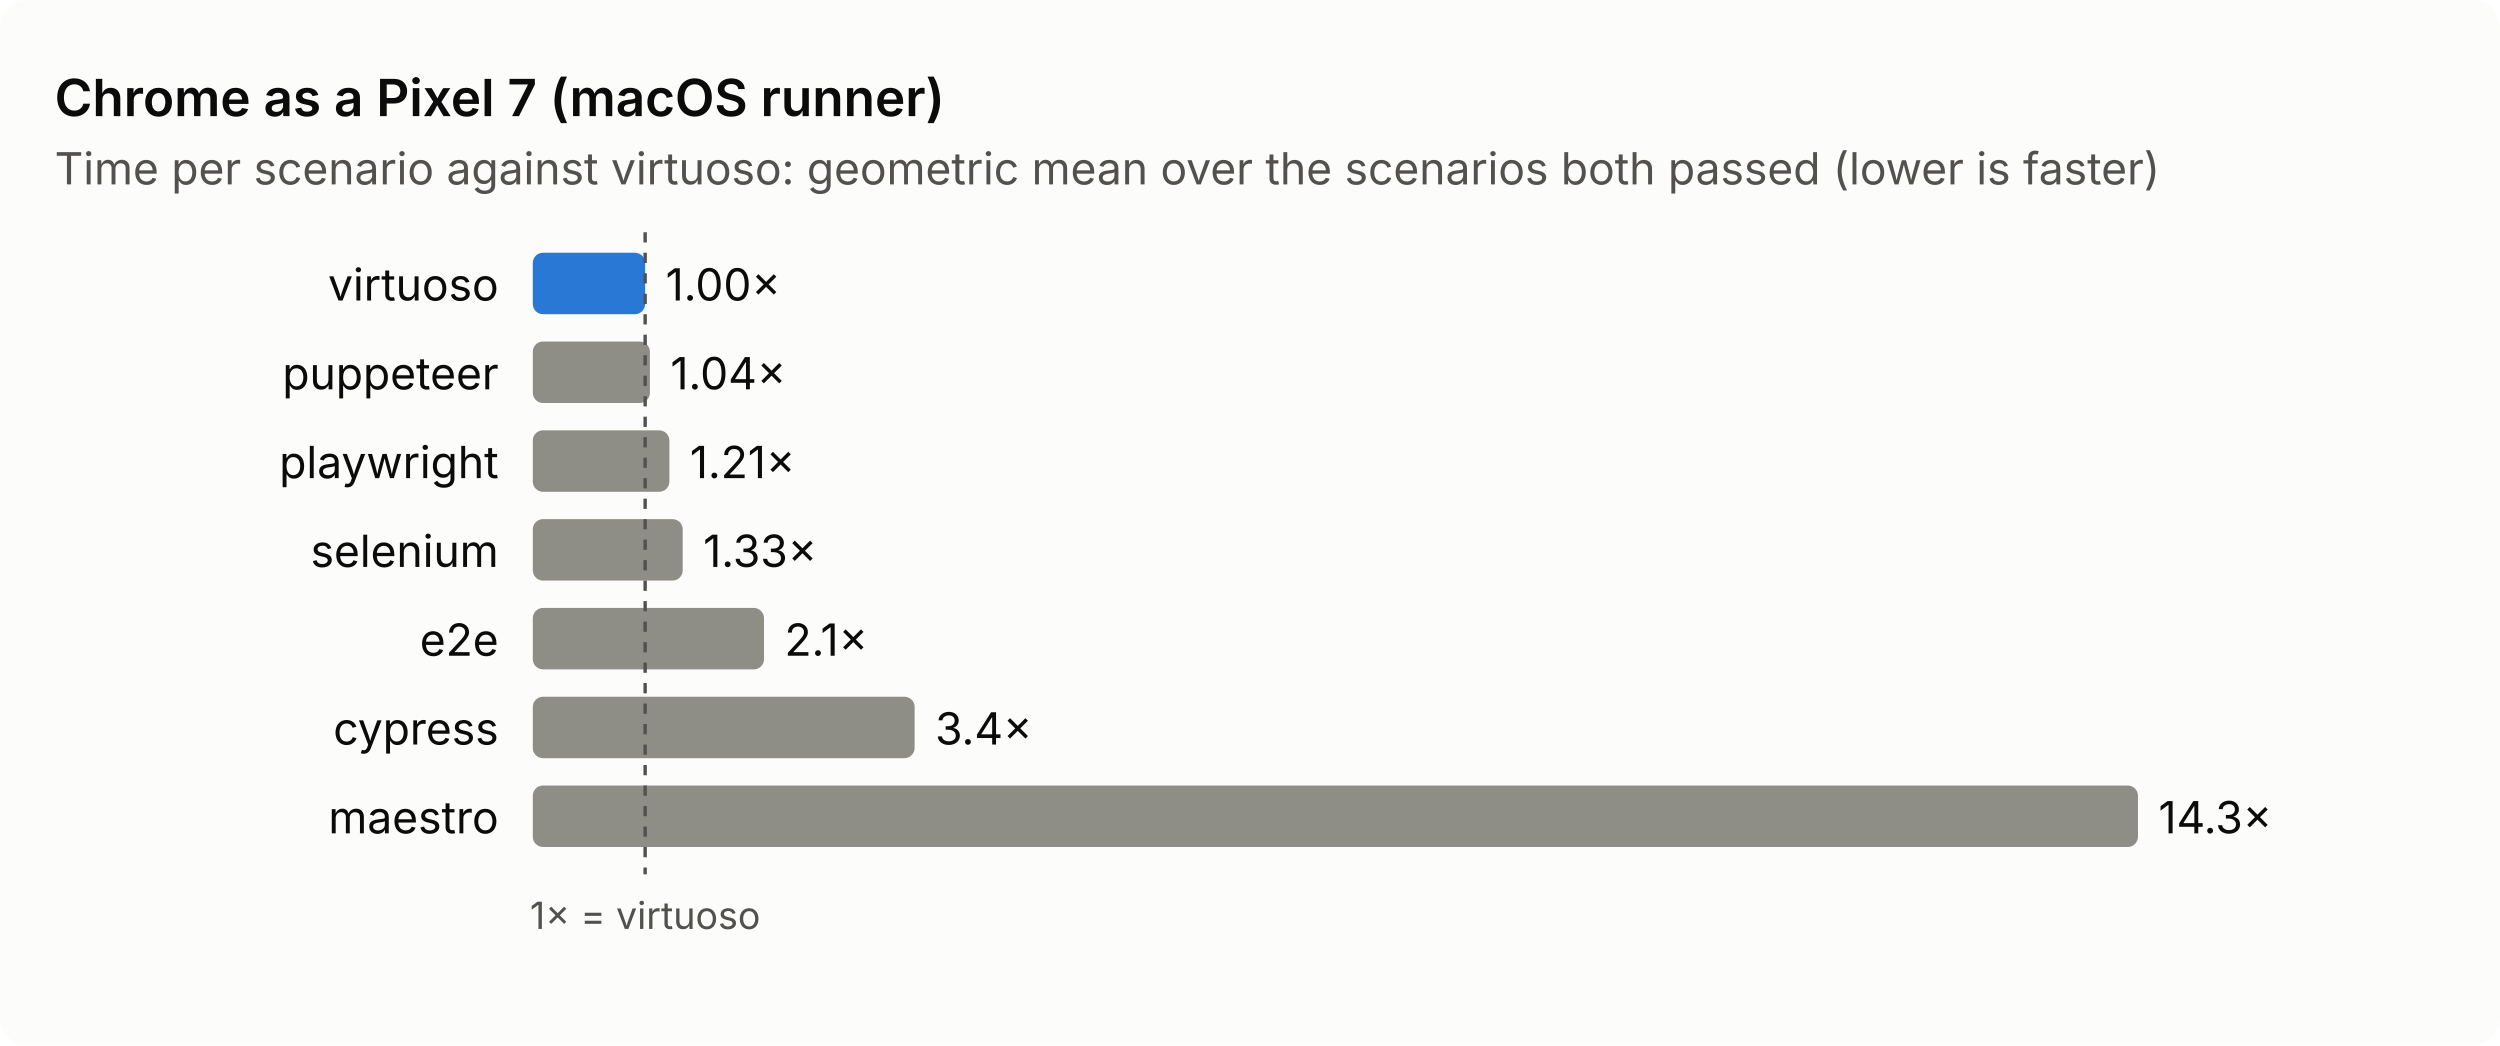
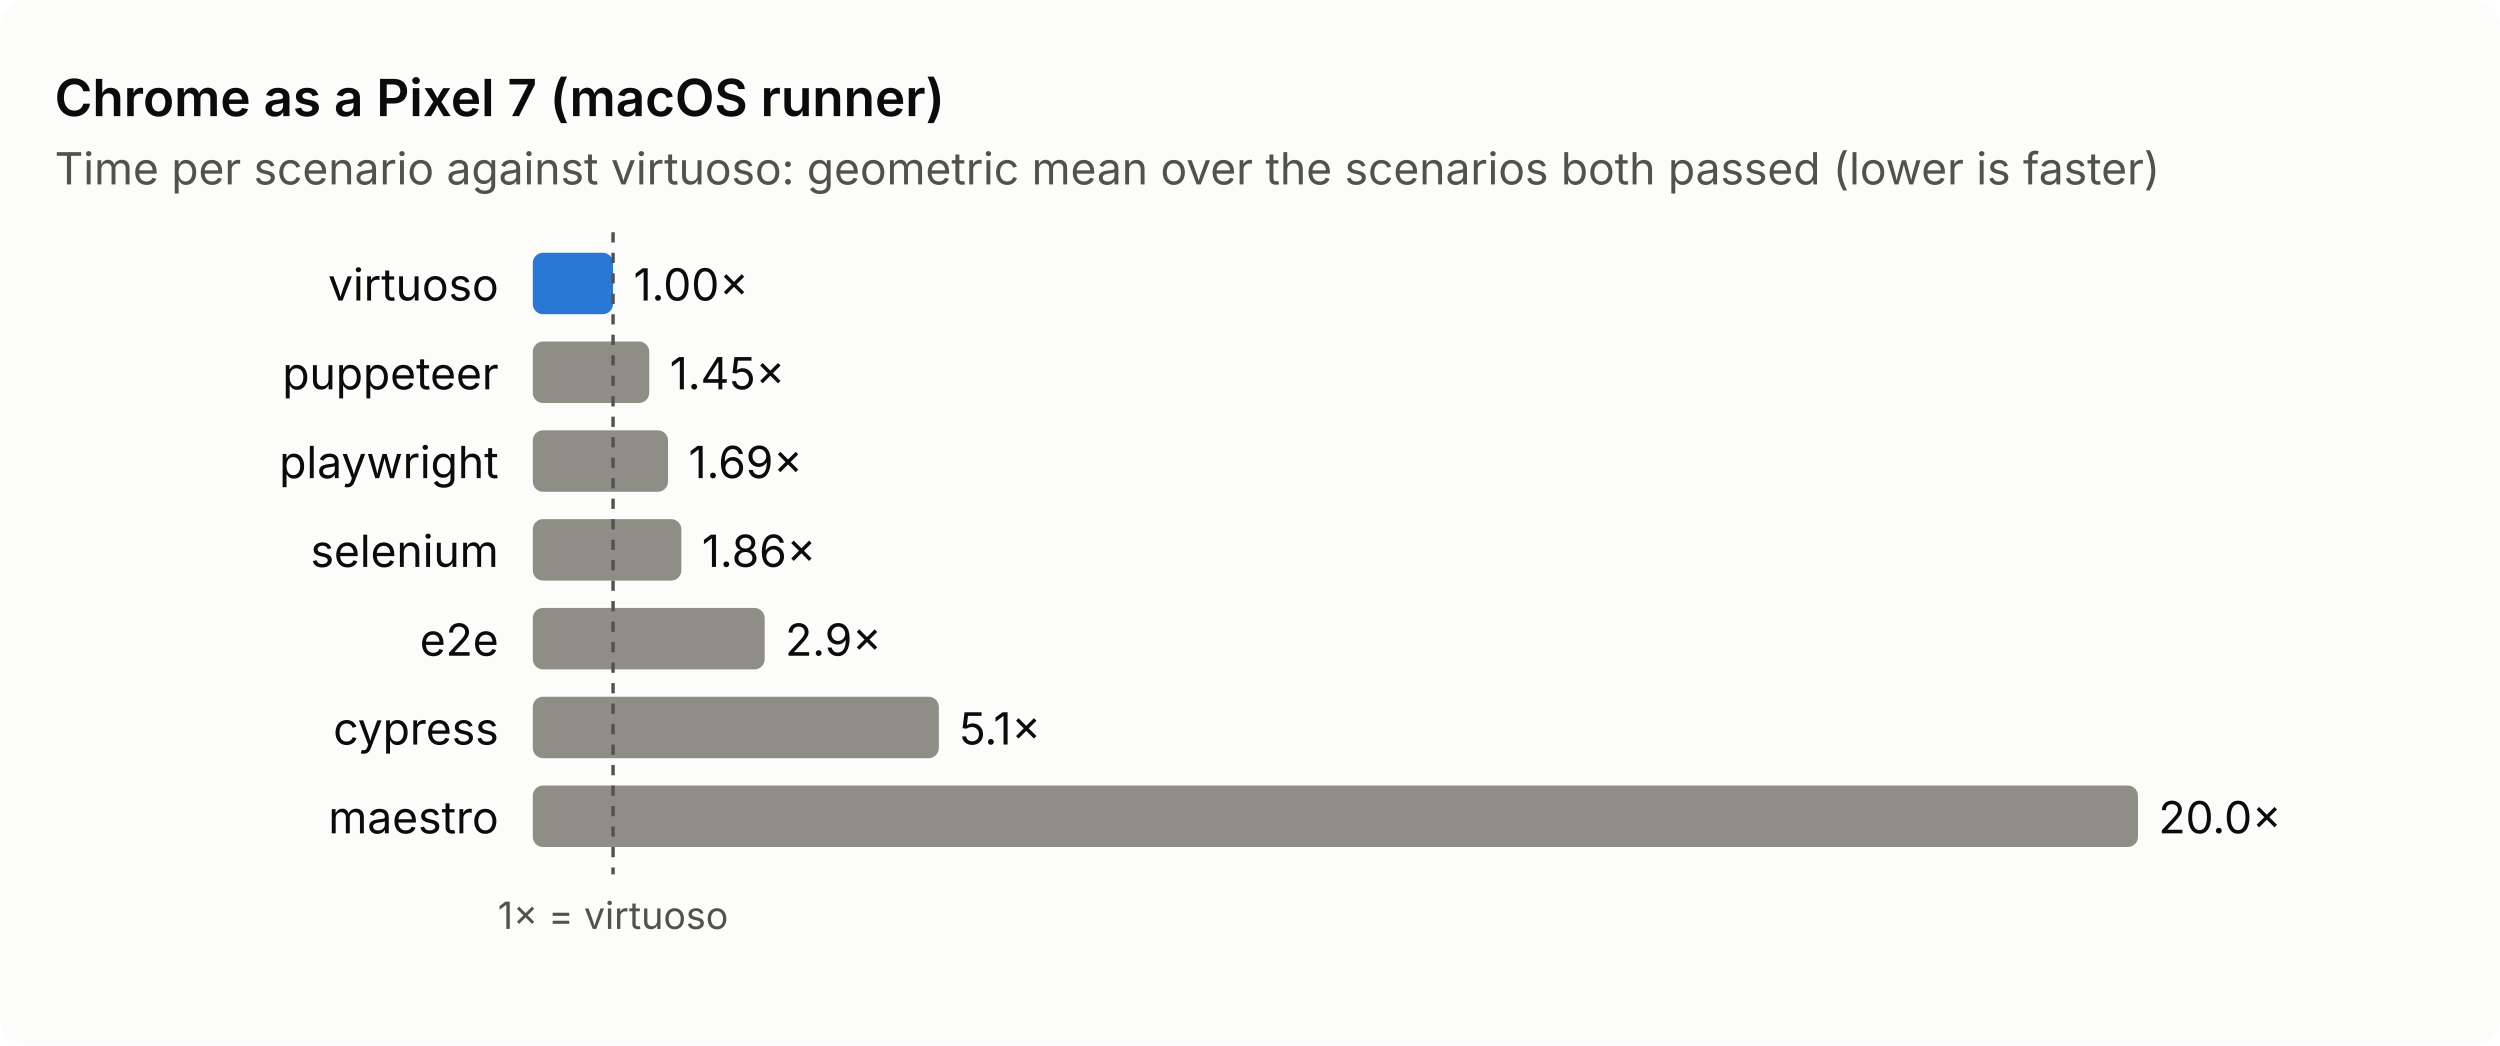
<svg xmlns="http://www.w3.org/2000/svg" viewBox="0 0 732 306" width="732" height="306" role="img" aria-label="Chrome as a Pixel 7 (macOS runner): time per scenario against virtuoso">
  <style>text{font:13px system-ui,-apple-system,'Segoe UI',sans-serif;fill:#0b0b0b}.sub,.axis{fill:#52514e}.axis{font-size:11px}.title{font-size:15px;font-weight:600}.bg{fill:#fcfcfb}.bar{fill:#8f8e86}.base{fill:#2a78d6}.ref{stroke:#52514e;stroke-dasharray:3 3}@media (prefers-color-scheme: dark){.bg{fill:#1a1a19}text{fill:#f0efec}.sub,.axis{fill:#c3c2b7}.base{fill:#3987e5}.ref{stroke:#c3c2b7}}</style>
  <rect class="bg" width="732" height="306" rx="8" />
  <text class="title" x="16" y="34.0">Chrome as a Pixel 7 (macOS runner)</text>
  <text class="sub" x="16" y="54.0">Time per scenario against virtuoso: geometric mean over the scenarios both passed (lower is faster)</text>
  <text x="146.0" y="88.0" text-anchor="end">virtuoso</text>
-   <rect class="bar base" x="156" y="74.0" width="32.9" height="18" rx="3" />
-   <text x="194.9" y="88.0">1.00×</text>
+   <rect class="bar base" x="156" y="74.0" width="23.5" height="18" rx="3" />
+   <text x="185.5" y="88.0">1.00×</text>
  <text x="146.0" y="114.0" text-anchor="end">puppeteer</text>
-   <rect class="bar" x="156" y="100.0" width="34.3" height="18" rx="3" />
-   <text x="196.3" y="114.0">1.04×</text>
+   <rect class="bar" x="156" y="100.0" width="34.1" height="18" rx="3" />
+   <text x="196.1" y="114.0">1.45×</text>
  <text x="146.0" y="140.0" text-anchor="end">playwright</text>
-   <rect class="bar" x="156" y="126.0" width="40.0" height="18" rx="3" />
-   <text x="202.0" y="140.0">1.21×</text>
+   <rect class="bar" x="156" y="126.0" width="39.6" height="18" rx="3" />
+   <text x="201.6" y="140.0">1.69×</text>
  <text x="146.0" y="166.0" text-anchor="end">selenium</text>
-   <rect class="bar" x="156" y="152.0" width="43.9" height="18" rx="3" />
-   <text x="205.9" y="166.0">1.33×</text>
+   <rect class="bar" x="156" y="152.0" width="43.5" height="18" rx="3" />
+   <text x="205.5" y="166.0">1.86×</text>
  <text x="146.0" y="192.0" text-anchor="end">e2e</text>
-   <rect class="bar" x="156" y="178.0" width="67.7" height="18" rx="3" />
-   <text x="229.7" y="192.0">2.1×</text>
+   <rect class="bar" x="156" y="178.0" width="67.9" height="18" rx="3" />
+   <text x="229.9" y="192.0">2.9×</text>
  <text x="146.0" y="218.0" text-anchor="end">cypress</text>
-   <rect class="bar" x="156" y="204.0" width="111.8" height="18" rx="3" />
-   <text x="273.8" y="218.0">3.4×</text>
+   <rect class="bar" x="156" y="204.0" width="118.9" height="18" rx="3" />
+   <text x="280.9" y="218.0">5.1×</text>
  <text x="146.0" y="244.0" text-anchor="end">maestro</text>
  <rect class="bar" x="156" y="230.0" width="470.0" height="18" rx="3" />
-   <text x="632.0" y="244.0">14.3×</text>
-   <line class="ref" x1="188.9" y1="68.0" x2="188.9" y2="256.0" />
-   <text class="axis" x="188.9" y="272.0" text-anchor="middle">1× = virtuoso</text>
+   <text x="632.0" y="244.0">20.0×</text>
+   <line class="ref" x1="179.5" y1="68.0" x2="179.5" y2="256.0" />
+   <text class="axis" x="179.5" y="272.0" text-anchor="middle">1× = virtuoso</text>
</svg>
